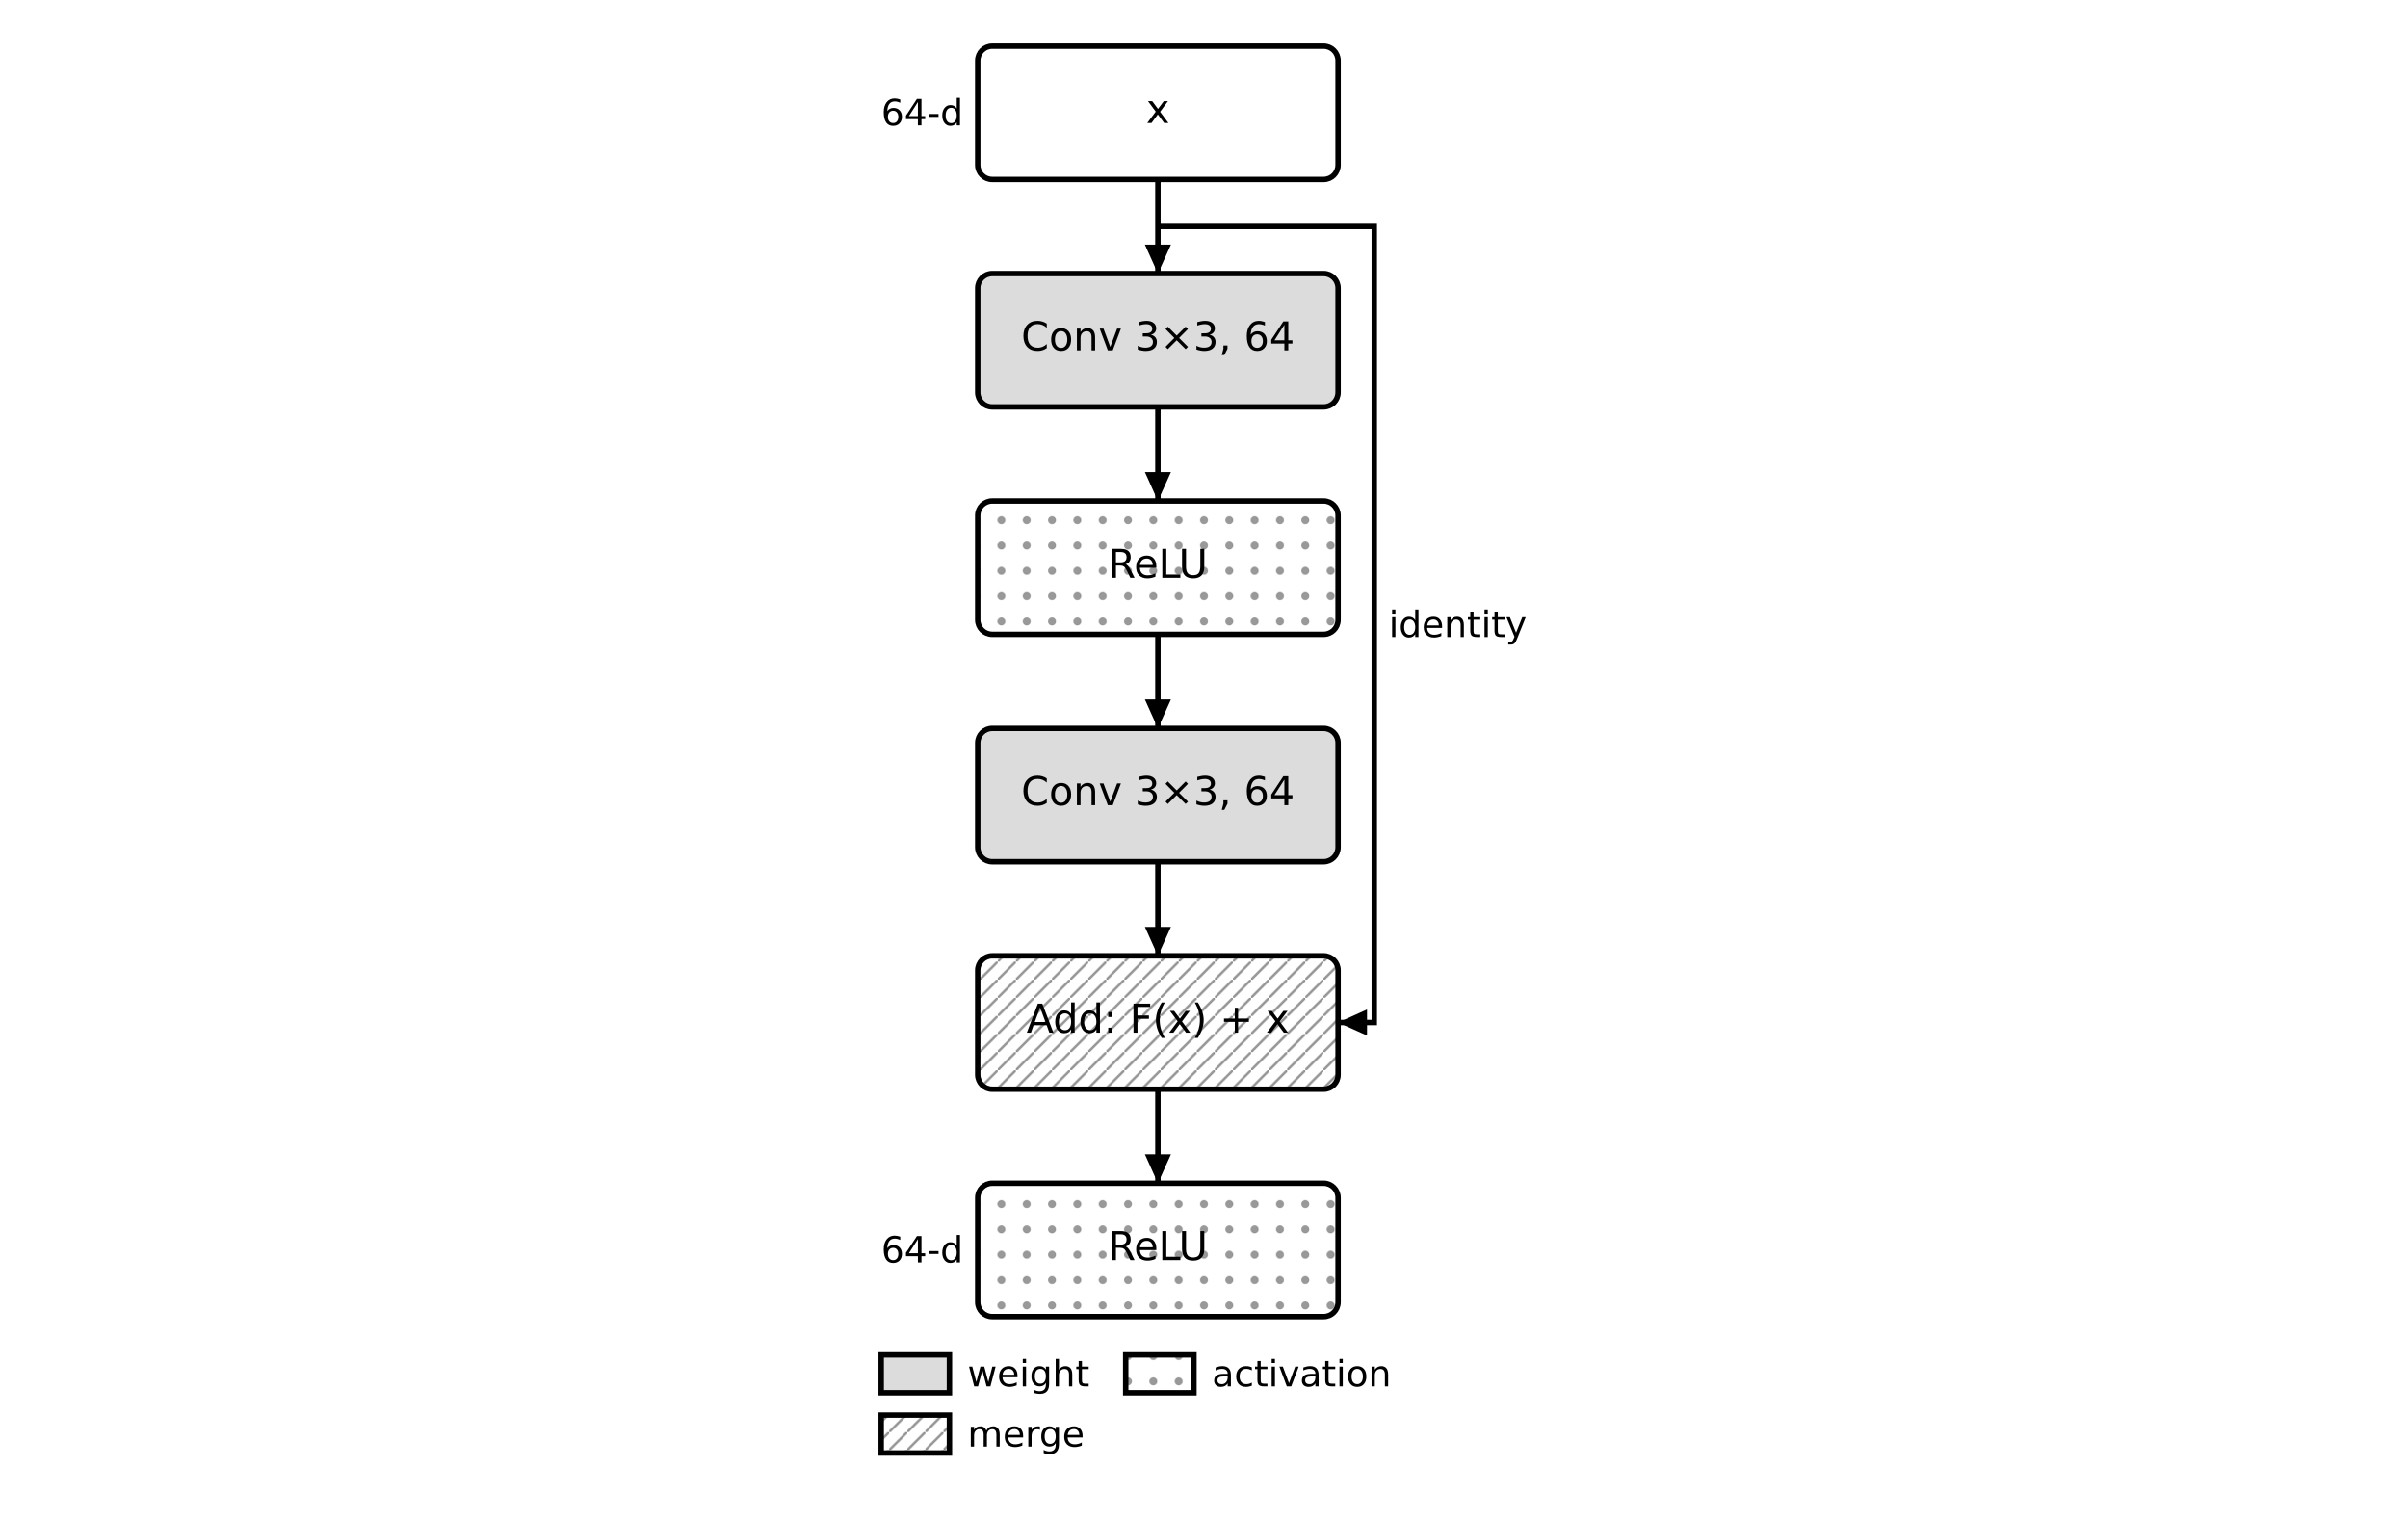
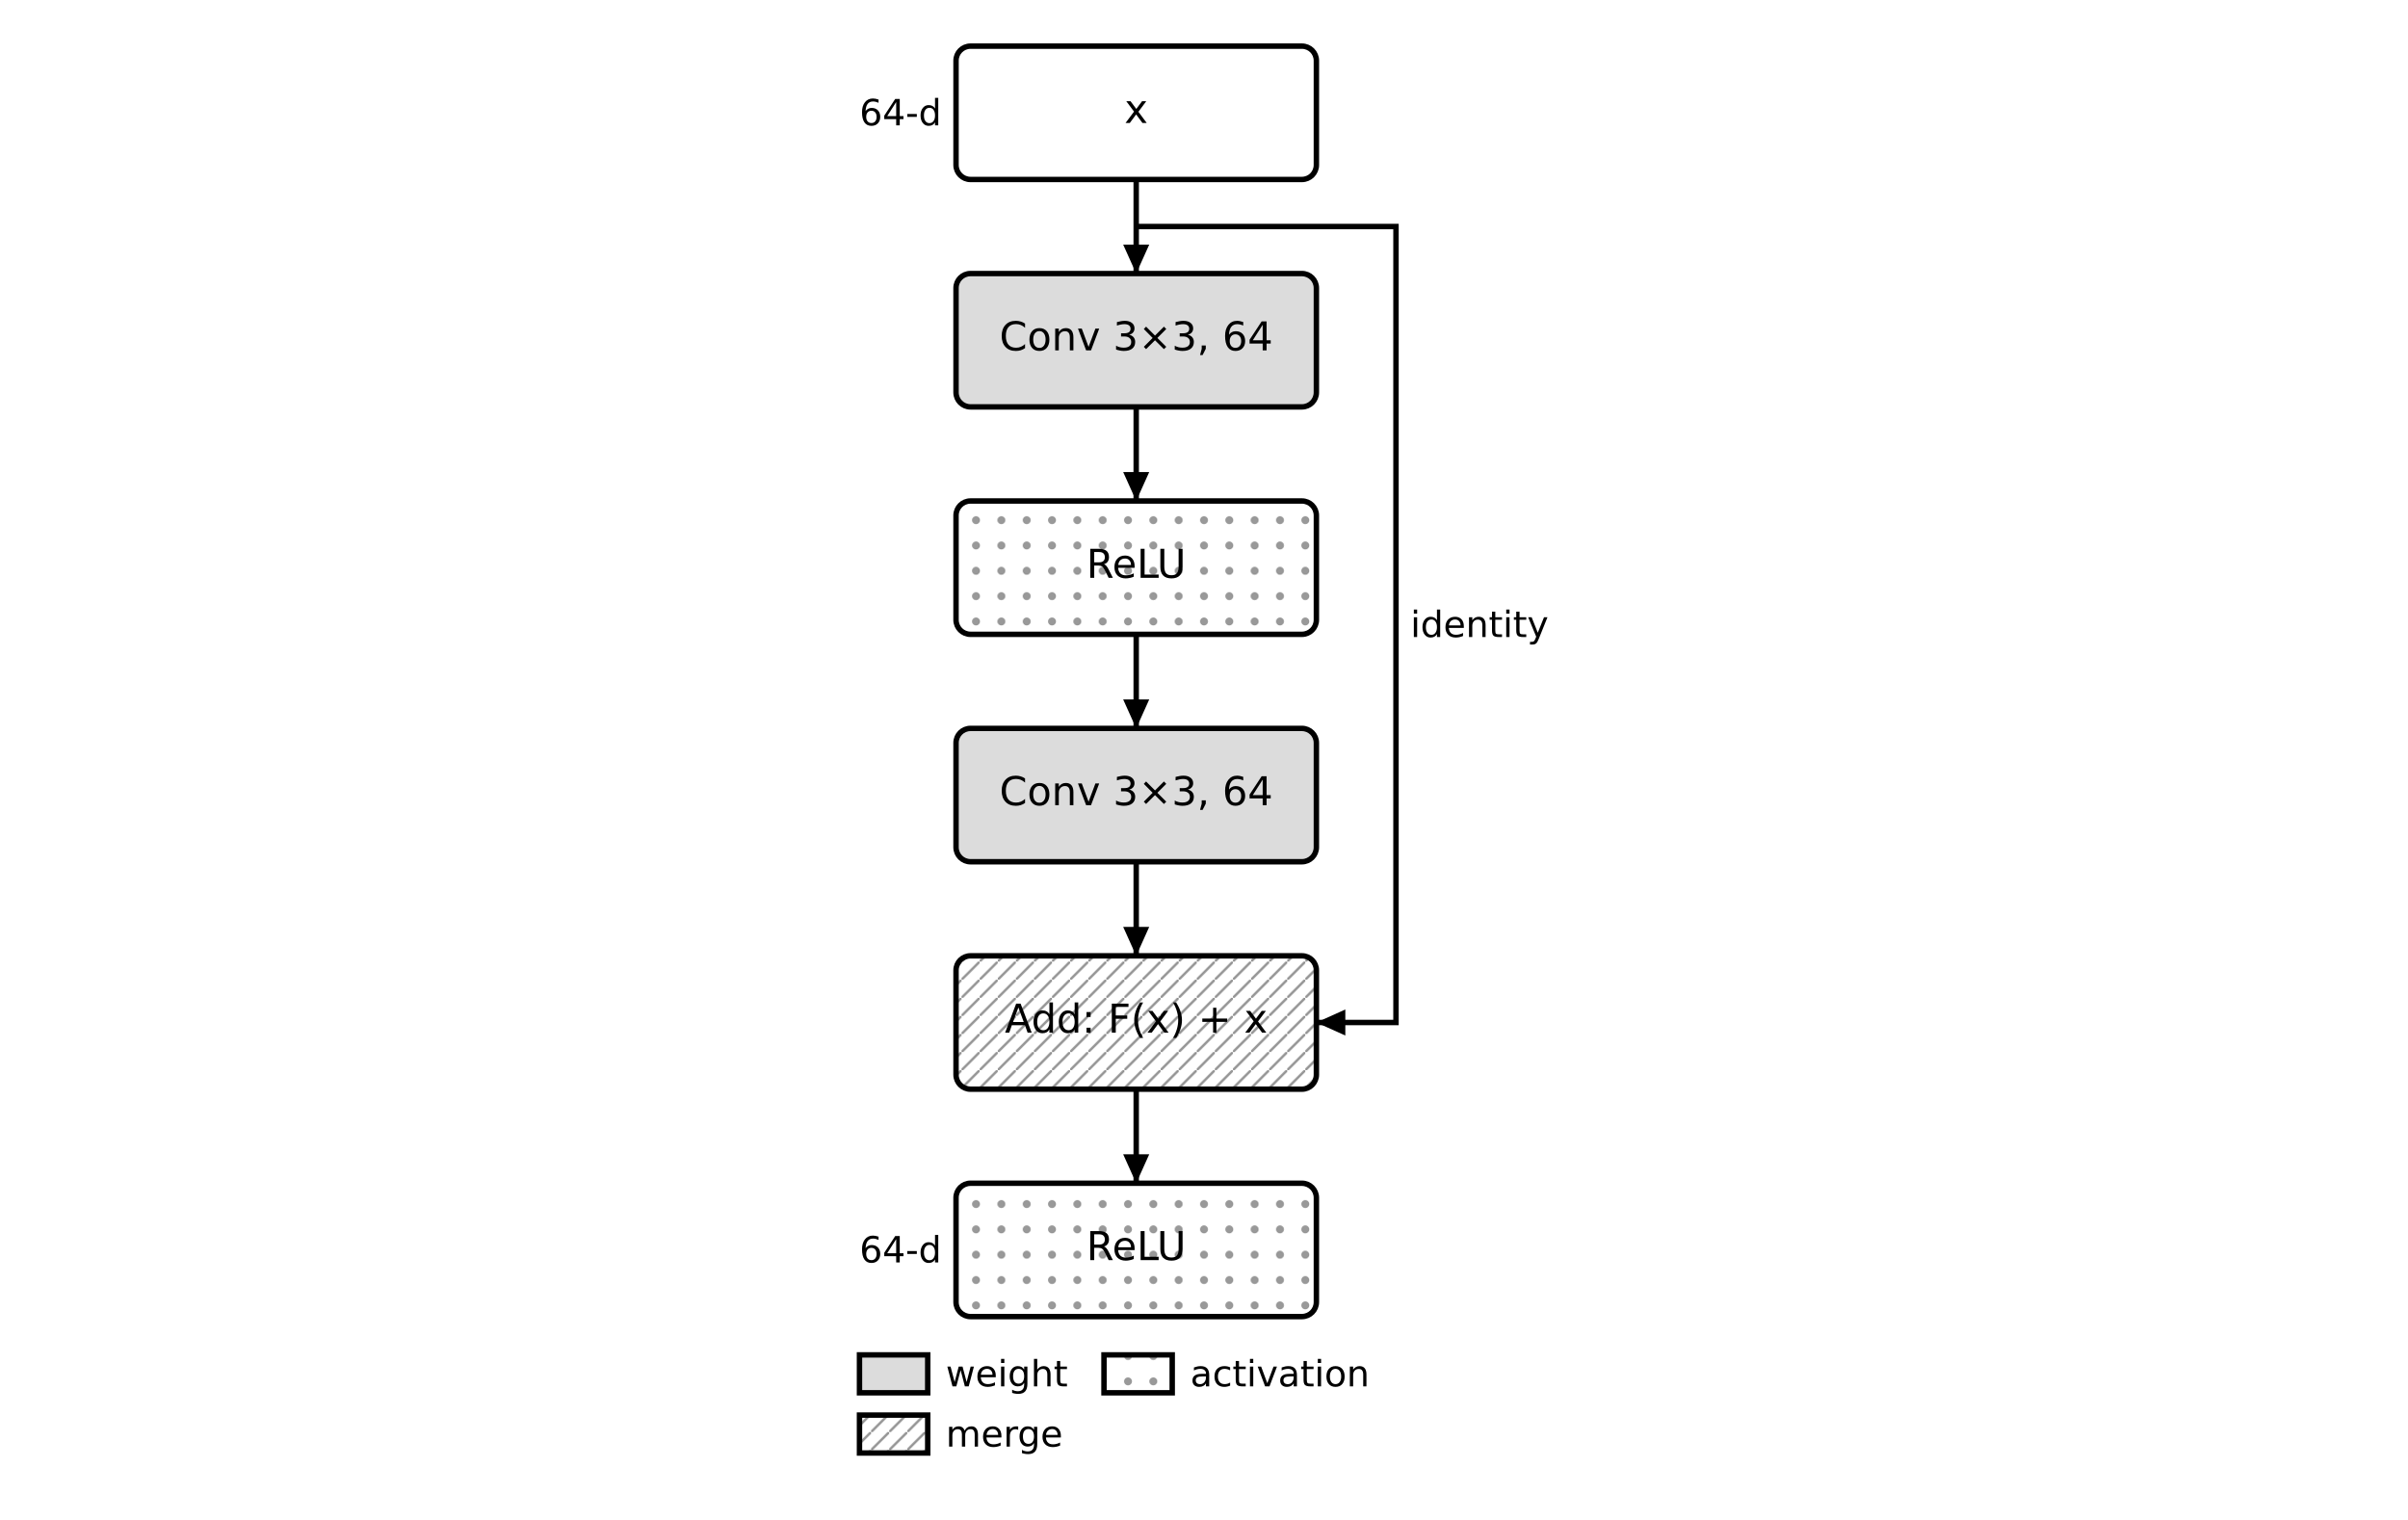
- <svg xmlns="http://www.w3.org/2000/svg" viewBox="-0.75 -0.75 665.5 419.881" role="img" aria-labelledby="ds4155f87ed4-title ds4155f87ed4-desc">
+ <svg xmlns="http://www.w3.org/2000/svg" viewBox="-0.75 -0.75 665.5 419.881" role="img" aria-labelledby="ds183fc3b314-title ds183fc3b314-desc">
  <defs>
-     <pattern id="ds4155f87ed4-dots" width="7" height="7" patternUnits="userSpaceOnUse">
+     <pattern id="ds183fc3b314-dots" width="7" height="7" patternUnits="userSpaceOnUse">
      <circle cx="3" cy="3" r="1.1" fill="currentColor" fill-opacity="0.4" />
    </pattern>
-     <pattern id="ds4155f87ed4-hatch" width="5" height="5" patternUnits="userSpaceOnUse">
+     <pattern id="ds183fc3b314-hatch" width="5" height="5" patternUnits="userSpaceOnUse">
      <path d="M 0 5 L 5 0" stroke="currentColor" stroke-width="0.7" stroke-opacity="0.4" />
    </pattern>
  </defs>
-   <path d="M 319.263 48.85 L 319.263 74.85" fill="none" stroke="currentColor" stroke-width="1.5" />
-   <polygon points="319.263,74.85 315.663,66.85 322.863,66.85" fill="currentColor" stroke="none" />
-   <path d="M 319.263 111.7 L 319.263 137.7" fill="none" stroke="currentColor" stroke-width="1.5" />
-   <polygon points="319.263,137.7 315.663,129.7 322.863,129.7" fill="currentColor" stroke="none" />
-   <path d="M 319.263 174.55 L 319.263 200.55" fill="none" stroke="currentColor" stroke-width="1.5" />
-   <polygon points="319.263,200.55 315.663,192.55 322.863,192.55" fill="currentColor" stroke="none" />
-   <path d="M 319.263 237.4 L 319.263 263.4" fill="none" stroke="currentColor" stroke-width="1.5" />
-   <polygon points="319.263,263.4 315.663,255.4 322.863,255.4" fill="currentColor" stroke="none" />
-   <path d="M 319.263 300.25 L 319.263 326.25" fill="none" stroke="currentColor" stroke-width="1.5" />
-   <polygon points="319.263,326.25 315.663,318.25 322.863,318.25" fill="currentColor" stroke="none" />
-   <path d="M 319.263 61.85 L 379.059 61.85 L 379.059 281.825 L 369.059 281.825" fill="none" stroke="currentColor" stroke-width="1.5" />
-   <polygon points="369.059,281.825 377.059,278.225 377.059,285.425" fill="currentColor" stroke="none" />
-   <rect x="269.467" y="12" width="99.593" height="36.85" rx="4" fill="none" stroke="currentColor" stroke-width="1.5" />
-   <text x="319.263" y="33.233" font-family="'DejaVu Sans', sans-serif" font-size="11" fill="currentColor" text-anchor="middle">
+   <path d="M 313.263 48.85 L 313.263 74.85" fill="none" stroke="currentColor" stroke-width="1.5" />
+   <polygon points="313.263,74.85 309.663,66.85 316.863,66.85" fill="currentColor" stroke="none" />
+   <path d="M 313.263 111.7 L 313.263 137.7" fill="none" stroke="currentColor" stroke-width="1.5" />
+   <polygon points="313.263,137.7 309.663,129.7 316.863,129.7" fill="currentColor" stroke="none" />
+   <path d="M 313.263 174.55 L 313.263 200.55" fill="none" stroke="currentColor" stroke-width="1.5" />
+   <polygon points="313.263,200.55 309.663,192.55 316.863,192.55" fill="currentColor" stroke="none" />
+   <path d="M 313.263 237.4 L 313.263 263.4" fill="none" stroke="currentColor" stroke-width="1.5" />
+   <polygon points="313.263,263.4 309.663,255.4 316.863,255.4" fill="currentColor" stroke="none" />
+   <path d="M 313.263 300.25 L 313.263 326.25" fill="none" stroke="currentColor" stroke-width="1.5" />
+   <polygon points="313.263,326.25 309.663,318.25 316.863,318.25" fill="currentColor" stroke="none" />
+   <path d="M 313.263 61.85 L 385.059 61.85 L 385.059 281.825 L 363.059 281.825" fill="none" stroke="currentColor" stroke-width="1.5" />
+   <polygon points="363.059,281.825 371.059,278.225 371.059,285.425" fill="currentColor" stroke="none" />
+   <rect x="263.467" y="12" width="99.593" height="36.85" rx="4" fill="none" stroke="currentColor" stroke-width="1.5" />
+   <text x="313.263" y="33.233" font-family="'DejaVu Sans', sans-serif" font-size="11" fill="currentColor" text-anchor="middle">
    <tspan>x</tspan>
  </text>
-   <rect x="269.467" y="74.85" width="99.593" height="36.85" rx="4" fill="currentColor" fill-opacity="0.14" stroke="currentColor" stroke-width="1.5" />
-   <text x="319.263" y="96.083" font-family="'DejaVu Sans', sans-serif" font-size="11" fill="currentColor" text-anchor="middle">
+   <rect x="263.467" y="74.85" width="99.593" height="36.85" rx="4" fill="currentColor" fill-opacity="0.14" stroke="currentColor" stroke-width="1.5" />
+   <text x="313.263" y="96.083" font-family="'DejaVu Sans', sans-serif" font-size="11" fill="currentColor" text-anchor="middle">
    <tspan>Conv 3×3, 64</tspan>
  </text>
-   <rect x="269.467" y="137.7" width="99.593" height="36.85" rx="4" fill="url(#ds4155f87ed4-dots)" stroke="currentColor" stroke-width="1.5" />
-   <text x="319.263" y="158.933" font-family="'DejaVu Sans', sans-serif" font-size="11" fill="currentColor" text-anchor="middle">
+   <rect x="263.467" y="137.7" width="99.593" height="36.85" rx="4" fill="url(#ds183fc3b314-dots)" stroke="currentColor" stroke-width="1.5" />
+   <text x="313.263" y="158.933" font-family="'DejaVu Sans', sans-serif" font-size="11" fill="currentColor" text-anchor="middle">
    <tspan>ReLU</tspan>
  </text>
-   <rect x="269.467" y="200.55" width="99.593" height="36.85" rx="4" fill="currentColor" fill-opacity="0.14" stroke="currentColor" stroke-width="1.5" />
-   <text x="319.263" y="221.783" font-family="'DejaVu Sans', sans-serif" font-size="11" fill="currentColor" text-anchor="middle">
+   <rect x="263.467" y="200.55" width="99.593" height="36.85" rx="4" fill="currentColor" fill-opacity="0.14" stroke="currentColor" stroke-width="1.5" />
+   <text x="313.263" y="221.783" font-family="'DejaVu Sans', sans-serif" font-size="11" fill="currentColor" text-anchor="middle">
    <tspan>Conv 3×3, 64</tspan>
  </text>
-   <rect x="269.467" y="263.4" width="99.593" height="36.85" rx="4" fill="url(#ds4155f87ed4-hatch)" stroke="currentColor" stroke-width="1.5" />
-   <text x="319.263" y="284.633" font-family="'DejaVu Sans', sans-serif" font-size="11" fill="currentColor" text-anchor="middle">
+   <rect x="263.467" y="263.4" width="99.593" height="36.85" rx="4" fill="url(#ds183fc3b314-hatch)" stroke="currentColor" stroke-width="1.5" />
+   <text x="313.263" y="284.633" font-family="'DejaVu Sans', sans-serif" font-size="11" fill="currentColor" text-anchor="middle">
    <tspan>Add: F(x) + x</tspan>
  </text>
-   <rect x="269.467" y="326.25" width="99.593" height="36.85" rx="4" fill="url(#ds4155f87ed4-dots)" stroke="currentColor" stroke-width="1.5" />
-   <text x="319.263" y="347.483" font-family="'DejaVu Sans', sans-serif" font-size="11" fill="currentColor" text-anchor="middle">
+   <rect x="263.467" y="326.25" width="99.593" height="36.85" rx="4" fill="url(#ds183fc3b314-dots)" stroke="currentColor" stroke-width="1.5" />
+   <text x="313.263" y="347.483" font-family="'DejaVu Sans', sans-serif" font-size="11" fill="currentColor" text-anchor="middle">
    <tspan>ReLU</tspan>
  </text>
-   <text x="265.467" y="33.887" font-family="'DejaVu Sans', sans-serif" font-size="10" fill="currentColor" text-anchor="end">64-d</text>
-   <text x="265.467" y="348.137" font-family="'DejaVu Sans', sans-serif" font-size="10" fill="currentColor" text-anchor="end">64-d</text>
-   <text x="383.06" y="175.299" font-family="'DejaVu Sans', sans-serif" font-size="10" fill="currentColor">identity</text>
-   <polygon points="242.786,373.682 261.644,373.682 261.644,384.159 242.786,384.159" fill="currentColor" fill-opacity="0.14" stroke="currentColor" stroke-width="1.5" />
-   <text x="266.644" y="382.382" font-family="'DejaVu Sans', sans-serif" font-size="10" fill="currentColor">weight</text>
-   <polygon points="310.36,373.682 329.218,373.682 329.218,384.159 310.36,384.159" fill="url(#ds4155f87ed4-dots)" stroke="currentColor" stroke-width="1.5" />
-   <text x="334.218" y="382.382" font-family="'DejaVu Sans', sans-serif" font-size="10" fill="currentColor">activation</text>
-   <polygon points="242.786,390.323 261.644,390.323 261.644,400.799 242.786,400.799" fill="url(#ds4155f87ed4-hatch)" stroke="currentColor" stroke-width="1.5" />
-   <text x="266.644" y="399.023" font-family="'DejaVu Sans', sans-serif" font-size="10" fill="currentColor">merge</text>
+   <text x="259.467" y="33.887" font-family="'DejaVu Sans', sans-serif" font-size="10" fill="currentColor" text-anchor="end">64-d</text>
+   <text x="259.467" y="348.137" font-family="'DejaVu Sans', sans-serif" font-size="10" fill="currentColor" text-anchor="end">64-d</text>
+   <text x="389.06" y="175.299" font-family="'DejaVu Sans', sans-serif" font-size="10" fill="currentColor">identity</text>
+   <polygon points="236.786,373.682 255.644,373.682 255.644,384.159 236.786,384.159" fill="currentColor" fill-opacity="0.14" stroke="currentColor" stroke-width="1.5" />
+   <text x="260.644" y="382.382" font-family="'DejaVu Sans', sans-serif" font-size="10" fill="currentColor">weight</text>
+   <polygon points="304.36,373.682 323.218,373.682 323.218,384.159 304.36,384.159" fill="url(#ds183fc3b314-dots)" stroke="currentColor" stroke-width="1.5" />
+   <text x="328.218" y="382.382" font-family="'DejaVu Sans', sans-serif" font-size="10" fill="currentColor">activation</text>
+   <polygon points="236.786,390.323 255.644,390.323 255.644,400.799 236.786,400.799" fill="url(#ds183fc3b314-hatch)" stroke="currentColor" stroke-width="1.5" />
+   <text x="260.644" y="399.023" font-family="'DejaVu Sans', sans-serif" font-size="10" fill="currentColor">merge</text>
</svg>
